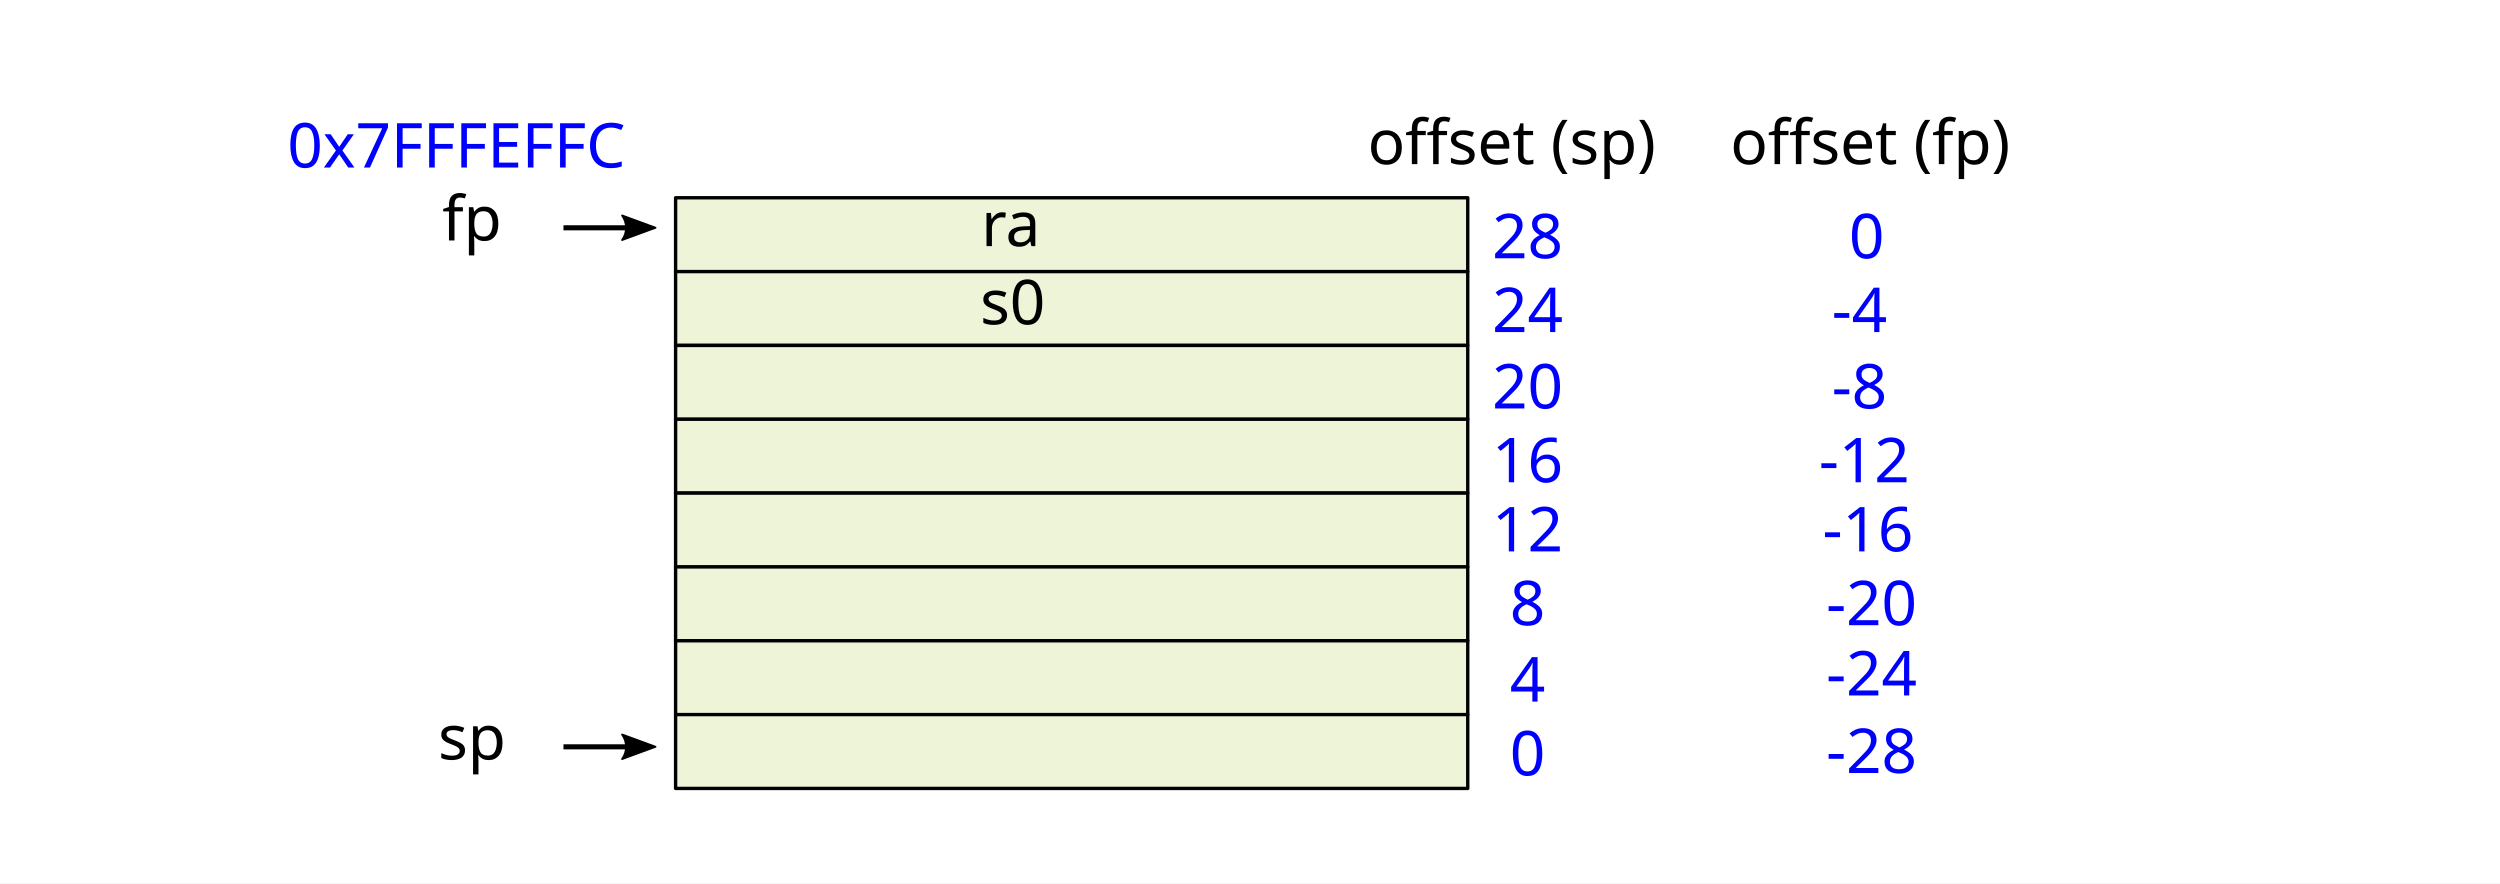
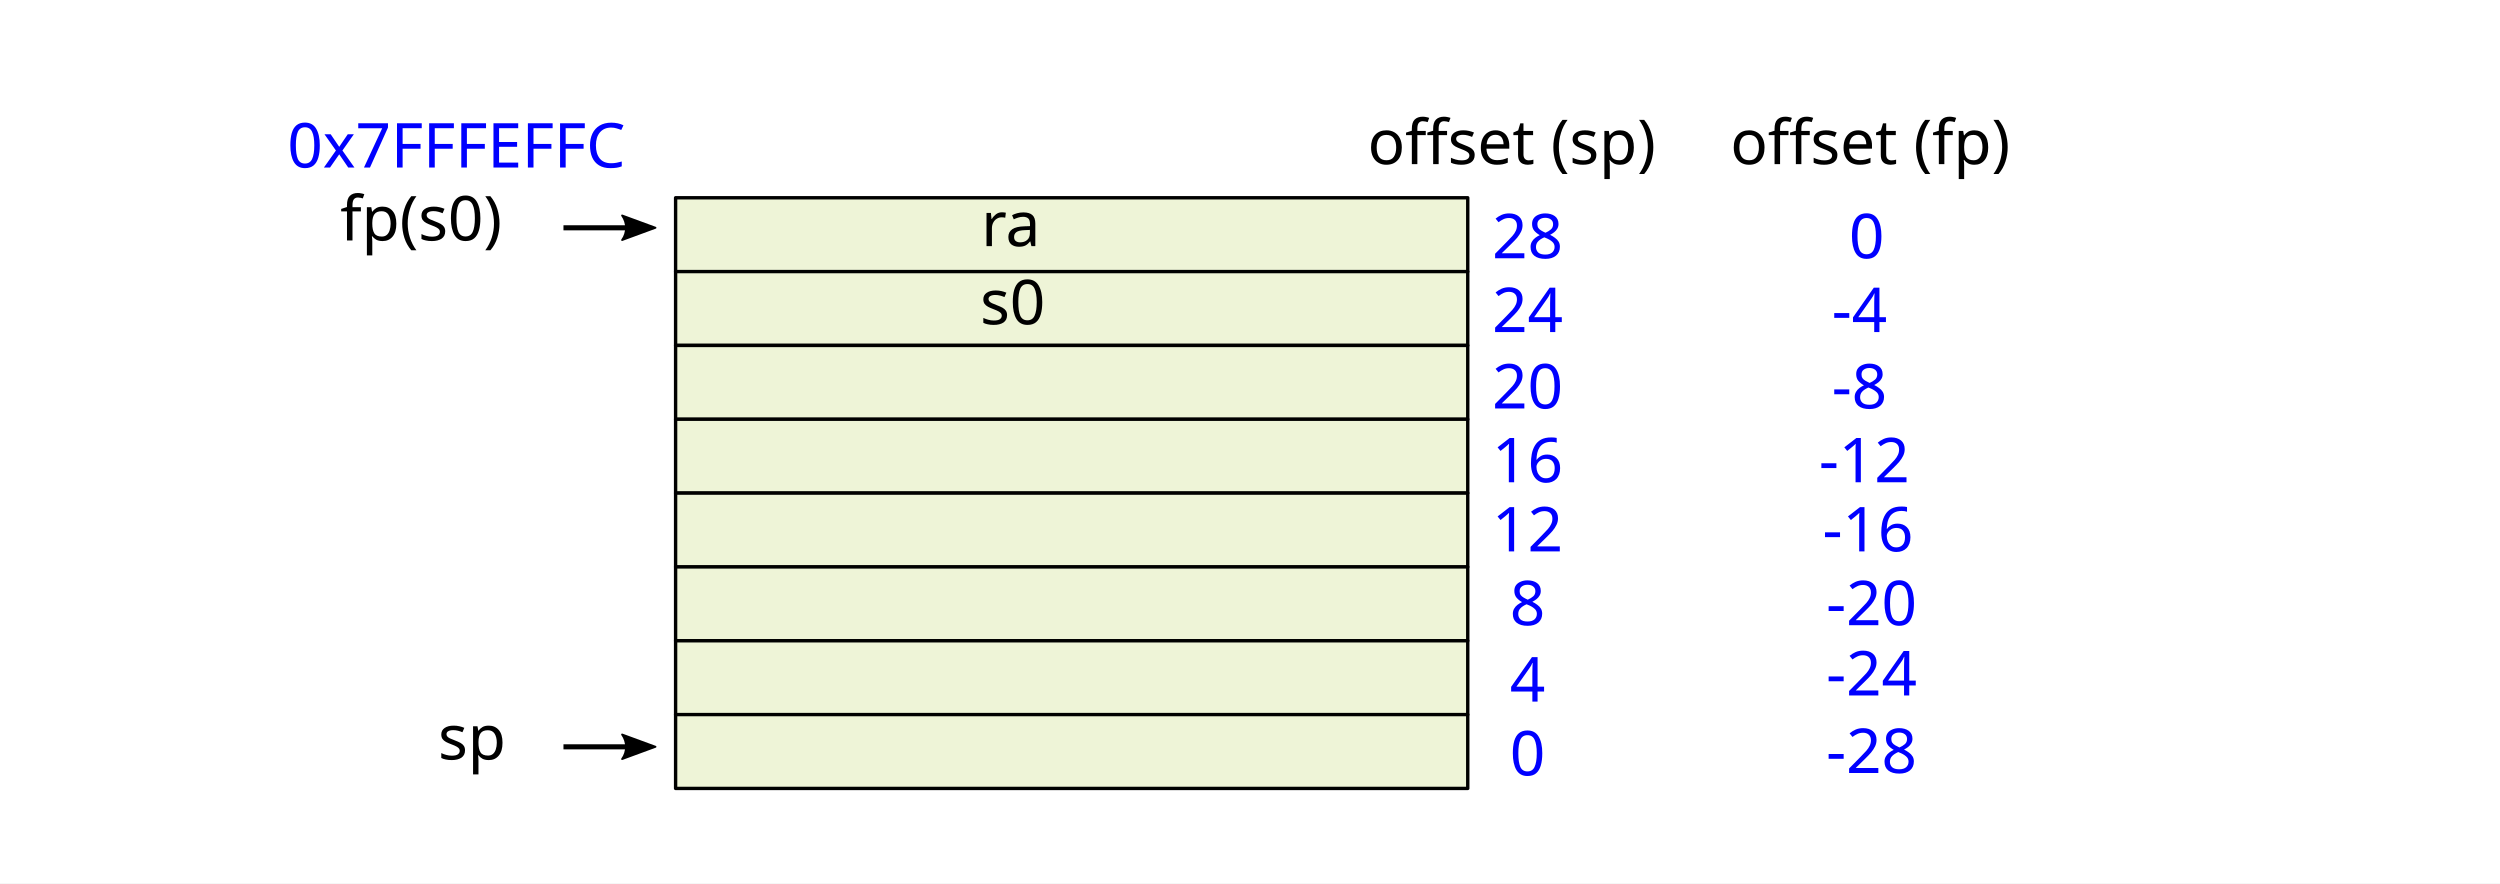
<svg xmlns="http://www.w3.org/2000/svg" width="390.071mm" height="137.834mm" viewBox="0 0 390.071 137.834" version="1.1" id="svg8">
  <defs id="defs2">
    <marker orient="auto" refY="0" refX="0" id="marker1187" style="overflow:visible">
      <path id="path951" style="fill:#000000;fill-opacity:1;fill-rule:evenodd;stroke:#000000;stroke-width:0.625;stroke-linejoin:round;stroke-opacity:1" d="M 8.719,4.034 -2.207,0.016 8.719,-4.002 c -1.745,2.372 -1.735,5.617 -6e-7,8.035 z" transform="scale(-0.6)" />
    </marker>
    <marker orient="auto" refY="0" refX="0" id="Arrow2Mend" style="overflow:visible">
      <path id="path1036" style="fill:#000000;fill-opacity:1;fill-rule:evenodd;stroke:#000000;stroke-width:0.625;stroke-linejoin:round;stroke-opacity:1" d="M 8.719,4.034 -2.207,0.016 8.719,-4.002 c -1.745,2.372 -1.735,5.617 -6e-7,8.035 z" transform="scale(-0.6)" />
    </marker>
    <marker orient="auto" refY="0" refX="0" id="Arrow2Mend-3" style="overflow:visible">
      <path id="path1036-6" style="fill:#000000;fill-opacity:1;fill-rule:evenodd;stroke:#000000;stroke-width:0.625;stroke-linejoin:round;stroke-opacity:1" d="M 8.719,4.034 -2.207,0.016 8.719,-4.002 c -1.745,2.372 -1.735,5.617 -6e-7,8.035 z" transform="scale(-0.6)" />
    </marker>
    <marker orient="auto" refY="0" refX="0" id="marker1187-9" style="overflow:visible">
      <path id="path951-1" style="fill:#000000;fill-opacity:1;fill-rule:evenodd;stroke:#000000;stroke-width:0.625;stroke-linejoin:round;stroke-opacity:1" d="M 8.719,4.034 -2.207,0.016 8.719,-4.002 c -1.745,2.372 -1.735,5.617 -6e-7,8.035 z" transform="scale(-0.6)" />
    </marker>
    <marker orient="auto" refY="0" refX="0" id="marker1187-3" style="overflow:visible">
      <path id="path951-6" style="fill:#000000;fill-opacity:1;fill-rule:evenodd;stroke:#000000;stroke-width:0.625;stroke-linejoin:round;stroke-opacity:1" d="M 8.719,4.034 -2.207,0.016 8.719,-4.002 c -1.745,2.372 -1.735,5.617 -6e-7,8.035 z" transform="scale(-0.6)" />
    </marker>
    <marker orient="auto" refY="0" refX="0" id="marker1187-3-7" style="overflow:visible">
      <path id="path951-6-0" style="fill:#000000;fill-opacity:1;fill-rule:evenodd;stroke:#000000;stroke-width:0.625;stroke-linejoin:round;stroke-opacity:1" d="M 8.719,4.034 -2.207,0.016 8.719,-4.002 c -1.745,2.372 -1.735,5.617 -6e-7,8.035 z" transform="scale(-0.6)" />
    </marker>
    <marker orient="auto" refY="0" refX="0" id="marker1187-3-7-3" style="overflow:visible">
      <path id="path951-6-0-6" style="fill:#000000;fill-opacity:1;fill-rule:evenodd;stroke:#000000;stroke-width:0.625;stroke-linejoin:round;stroke-opacity:1" d="M 8.719,4.034 -2.207,0.016 8.719,-4.002 c -1.745,2.372 -1.735,5.617 -6e-7,8.035 z" transform="scale(-0.6)" />
    </marker>
    <marker orient="auto" refY="0" refX="0" id="marker1187-3-7-3-9" style="overflow:visible">
      <path id="path951-6-0-6-2" style="fill:#000000;fill-opacity:1;fill-rule:evenodd;stroke:#000000;stroke-width:0.625;stroke-linejoin:round;stroke-opacity:1" d="M 8.719,4.034 -2.207,0.016 8.719,-4.002 c -1.745,2.372 -1.735,5.617 -6e-7,8.035 z" transform="scale(-0.6)" />
    </marker>
    <marker orient="auto" refY="0" refX="0" id="marker1187-9-2" style="overflow:visible">
      <path id="path951-1-3" style="fill:#000000;fill-opacity:1;fill-rule:evenodd;stroke:#000000;stroke-width:0.625;stroke-linejoin:round;stroke-opacity:1" d="M 8.719,4.034 -2.207,0.016 8.719,-4.002 c -1.745,2.372 -1.735,5.617 -6e-7,8.035 z" transform="scale(-0.6)" />
    </marker>
    <marker orient="auto" refY="0" refX="0" id="marker1187-7" style="overflow:visible">
      <path id="path951-5" style="fill:#000000;fill-opacity:1;fill-rule:evenodd;stroke:#000000;stroke-width:0.625;stroke-linejoin:round;stroke-opacity:1" d="M 8.719,4.034 -2.207,0.016 8.719,-4.002 c -1.745,2.372 -1.735,5.617 -6e-7,8.035 z" transform="scale(-0.6)" />
    </marker>
    <marker orient="auto" refY="0" refX="0" id="marker1187-9-9" style="overflow:visible">
      <path id="path951-1-7" style="fill:#000000;fill-opacity:1;fill-rule:evenodd;stroke:#000000;stroke-width:0.625;stroke-linejoin:round;stroke-opacity:1" d="M 8.719,4.034 -2.207,0.016 8.719,-4.002 c -1.745,2.372 -1.735,5.617 -6e-7,8.035 z" transform="scale(-0.6)" />
    </marker>
    <marker orient="auto" refY="0" refX="0" id="marker1187-9-9-3" style="overflow:visible">
      <path id="path951-1-7-5" style="fill:#000000;fill-opacity:1;fill-rule:evenodd;stroke:#000000;stroke-width:0.625;stroke-linejoin:round;stroke-opacity:1" d="M 8.719,4.034 -2.207,0.016 8.719,-4.002 c -1.745,2.372 -1.735,5.617 -6e-7,8.035 z" transform="scale(-0.6)" />
    </marker>
  </defs>
  <g id="layer2" transform="translate(25.38926,-77.19476)">
    <rect style="opacity:1;fill:#ffffff;fill-opacity:1;stroke:none;stroke-width:0.794;stroke-linecap:round;stroke-linejoin:round;stroke-miterlimit:4;stroke-dasharray:none;stroke-dashoffset:0;stroke-opacity:1" id="rect2168" width="390.071" height="137.834" x="-25.389" y="77.195" />
  </g>
  <g id="layer1" transform="translate(25.38926,-77.19476)">
    <rect style="opacity:1;fill:#eef4d7;fill-opacity:1;stroke:#000000;stroke-width:0.529;stroke-linecap:round;stroke-linejoin:round;stroke-miterlimit:4;stroke-dasharray:none;stroke-dashoffset:0;stroke-opacity:1" id="rect819-3-3-3" width="123.598" height="11.52" x="80.023" y="108.052" />
    <text xml:space="preserve" style="font-style:normal;font-variant:normal;font-weight:normal;font-stretch:normal;font-size:9.666px;line-height:1.25;font-family:ubuntu;-inkscape-font-specification:ubuntu;text-align:center;letter-spacing:0px;word-spacing:0px;text-anchor:middle;fill:#0000ff;fill-opacity:1;stroke:none;stroke-width:0.265" x="52.096" y="103.336" id="text817-3-7-6-6">
      <tspan id="tspan815-6-5-2-7" x="52.096" y="103.336" style="font-style:normal;font-variant:normal;font-weight:500;font-stretch:normal;font-family:ubuntu;-inkscape-font-specification:'ubuntu Medium';fill:#0000ff;stroke-width:0.265">0x7FFFEFFC</tspan>
    </text>
    <text xml:space="preserve" style="font-style:normal;font-variant:normal;font-weight:normal;font-stretch:normal;font-size:9.666px;line-height:1.25;font-family:ubuntu;-inkscape-font-specification:ubuntu;text-align:center;letter-spacing:0px;word-spacing:0px;text-anchor:middle;fill:#000000;fill-opacity:1;stroke:none;stroke-width:0.265" x="54.535" y="195.697" id="text817-5-93-5">
      <tspan x="54.535" y="195.697" style="font-style:normal;font-variant:normal;font-weight:normal;font-stretch:normal;font-family:ubuntu;-inkscape-font-specification:ubuntu;fill:#000000;stroke-width:0.265" id="tspan1257-2">sp</tspan>
    </text>
    <text xml:space="preserve" style="font-style:normal;font-variant:normal;font-weight:normal;font-stretch:normal;font-size:9.666px;line-height:1.25;font-family:ubuntu;-inkscape-font-specification:ubuntu;text-align:center;letter-spacing:0px;word-spacing:0px;text-anchor:middle;fill:#000000;fill-opacity:1;stroke:none;stroke-width:0.265" x="138.598" y="115.603" id="text817-5-93">
      <tspan x="138.598" y="115.603" style="font-style:normal;font-variant:normal;font-weight:normal;font-stretch:normal;font-family:ubuntu;-inkscape-font-specification:ubuntu;fill:#000000;stroke-width:0.265" id="tspan1257">ra</tspan>
    </text>
    <text xml:space="preserve" style="font-style:normal;font-variant:normal;font-weight:normal;font-stretch:normal;font-size:9.666px;line-height:1.25;font-family:ubuntu;-inkscape-font-specification:ubuntu;text-align:center;letter-spacing:0px;word-spacing:0px;text-anchor:middle;fill:#0000ff;fill-opacity:1;stroke:none;stroke-width:0.265" x="219.233" y="117.493" id="text817-5-93-36">
      <tspan x="219.233" y="117.493" style="font-style:normal;font-variant:normal;font-weight:normal;font-stretch:normal;font-family:ubuntu;-inkscape-font-specification:ubuntu;fill:#0000ff;stroke-width:0.265" id="tspan1257-7">28</tspan>
    </text>
    <text xml:space="preserve" style="font-style:normal;font-variant:normal;font-weight:normal;font-stretch:normal;font-size:9.666px;line-height:1.25;font-family:ubuntu;-inkscape-font-specification:ubuntu;text-align:center;letter-spacing:0px;word-spacing:0px;text-anchor:middle;fill:#000000;fill-opacity:1;stroke:none;stroke-width:0.265" x="219.275" y="102.808" id="text817-5-93-9-5">
      <tspan x="219.275" y="102.808" style="font-style:normal;font-variant:normal;font-weight:normal;font-stretch:normal;font-family:ubuntu;-inkscape-font-specification:ubuntu;fill:#000000;stroke-width:0.265" id="tspan1257-28-5">offset (sp)</tspan>
      <tspan x="219.275" y="114.891" style="font-style:normal;font-variant:normal;font-weight:normal;font-stretch:normal;font-family:ubuntu;-inkscape-font-specification:ubuntu;fill:#000000;stroke-width:0.265" id="tspan1129" />
    </text>
    <rect style="opacity:1;fill:#eef4d7;fill-opacity:1;stroke:#000000;stroke-width:0.529;stroke-linecap:round;stroke-linejoin:round;stroke-miterlimit:4;stroke-dasharray:none;stroke-dashoffset:0;stroke-opacity:1" id="rect819-3-3-3-6" width="123.598" height="11.52" x="80.023" y="119.572" />
    <text xml:space="preserve" style="font-style:normal;font-variant:normal;font-weight:normal;font-stretch:normal;font-size:9.666px;line-height:1.25;font-family:ubuntu;-inkscape-font-specification:ubuntu;text-align:center;letter-spacing:0px;word-spacing:0px;text-anchor:middle;fill:#000000;fill-opacity:1;stroke:none;stroke-width:0.265" x="141.271" y="-37.515" id="text817-5-93-2">
      <tspan x="141.271" y="-28.501" style="font-style:normal;font-variant:normal;font-weight:normal;font-stretch:normal;font-family:ubuntu;-inkscape-font-specification:ubuntu;fill:#000000;stroke-width:0.265" id="tspan1257-9" />
    </text>
    <text xml:space="preserve" style="font-style:normal;font-variant:normal;font-weight:normal;font-stretch:normal;font-size:9.666px;line-height:1.25;font-family:ubuntu;-inkscape-font-specification:ubuntu;text-align:center;letter-spacing:0px;word-spacing:0px;text-anchor:middle;fill:#0000ff;fill-opacity:1;stroke:none;stroke-width:0.265" x="219.233" y="129.013" id="text817-5-93-36-1">
      <tspan x="219.233" y="129.013" style="font-style:normal;font-variant:normal;font-weight:normal;font-stretch:normal;font-family:ubuntu;-inkscape-font-specification:ubuntu;fill:#0000ff;stroke-width:0.265" id="tspan1257-7-2">24</tspan>
    </text>
    <rect style="opacity:1;fill:#eef4d7;fill-opacity:1;stroke:#000000;stroke-width:0.529;stroke-linecap:round;stroke-linejoin:round;stroke-miterlimit:4;stroke-dasharray:none;stroke-dashoffset:0;stroke-opacity:1" id="rect819-3-3-3-6-7" width="123.598" height="11.52" x="80.023" y="131.092" />
    <rect style="opacity:1;fill:#eef4d7;fill-opacity:1;stroke:#000000;stroke-width:0.529;stroke-linecap:round;stroke-linejoin:round;stroke-miterlimit:4;stroke-dasharray:none;stroke-dashoffset:0;stroke-opacity:1" id="rect819-3-3-3-6-7-0" width="123.598" height="11.52" x="80.023" y="142.612" />
    <rect style="opacity:1;fill:#eef4d7;fill-opacity:1;stroke:#000000;stroke-width:0.529;stroke-linecap:round;stroke-linejoin:round;stroke-miterlimit:4;stroke-dasharray:none;stroke-dashoffset:0;stroke-opacity:1" id="rect819-3-3-3-9" width="123.598" height="11.52" x="80.023" y="154.132" />
    <rect style="opacity:1;fill:#eef4d7;fill-opacity:1;stroke:#000000;stroke-width:0.529;stroke-linecap:round;stroke-linejoin:round;stroke-miterlimit:4;stroke-dasharray:none;stroke-dashoffset:0;stroke-opacity:1" id="rect819-3-3-3-6-6" width="123.598" height="11.52" x="80.023" y="165.652" />
    <rect style="opacity:1;fill:#eef4d7;fill-opacity:1;stroke:#000000;stroke-width:0.529;stroke-linecap:round;stroke-linejoin:round;stroke-miterlimit:4;stroke-dasharray:none;stroke-dashoffset:0;stroke-opacity:1" id="rect819-3-3-3-6-7-1" width="123.598" height="11.52" x="80.023" y="177.172" />
    <rect style="opacity:1;fill:#eef4d7;fill-opacity:1;stroke:#000000;stroke-width:0.529;stroke-linecap:round;stroke-linejoin:round;stroke-miterlimit:4;stroke-dasharray:none;stroke-dashoffset:0;stroke-opacity:1" id="rect819-3-3-3-6-7-0-8" width="123.598" height="11.52" x="80.023" y="188.692" />
    <text xml:space="preserve" style="font-style:normal;font-variant:normal;font-weight:normal;font-stretch:normal;font-size:9.666px;line-height:1.25;font-family:ubuntu;-inkscape-font-specification:ubuntu;text-align:center;letter-spacing:0px;word-spacing:0px;text-anchor:middle;fill:#0000ff;fill-opacity:1;stroke:none;stroke-width:0.265" x="219.233" y="140.928" id="text817-5-93-36-7">
      <tspan x="219.233" y="140.928" style="font-style:normal;font-variant:normal;font-weight:normal;font-stretch:normal;font-family:ubuntu;-inkscape-font-specification:ubuntu;fill:#0000ff;stroke-width:0.265" id="tspan1257-7-9">20</tspan>
    </text>
    <text xml:space="preserve" style="font-style:normal;font-variant:normal;font-weight:normal;font-stretch:normal;font-size:9.666px;line-height:1.25;font-family:ubuntu;-inkscape-font-specification:ubuntu;text-align:center;letter-spacing:0px;word-spacing:0px;text-anchor:middle;fill:#0000ff;fill-opacity:1;stroke:none;stroke-width:0.265" x="219.233" y="152.448" id="text817-5-93-36-1-2">
      <tspan x="219.233" y="152.448" style="font-style:normal;font-variant:normal;font-weight:normal;font-stretch:normal;font-family:ubuntu;-inkscape-font-specification:ubuntu;fill:#0000ff;stroke-width:0.265" id="tspan1257-7-2-0">16</tspan>
    </text>
    <text xml:space="preserve" style="font-style:normal;font-variant:normal;font-weight:normal;font-stretch:normal;font-size:9.666px;line-height:1.25;font-family:ubuntu;-inkscape-font-specification:ubuntu;text-align:center;letter-spacing:0px;word-spacing:0px;text-anchor:middle;fill:#0000ff;fill-opacity:1;stroke:none;stroke-width:0.265" x="219.233" y="163.228" id="text817-5-93-36-2">
      <tspan x="219.233" y="163.228" style="font-style:normal;font-variant:normal;font-weight:normal;font-stretch:normal;font-family:ubuntu;-inkscape-font-specification:ubuntu;fill:#0000ff;stroke-width:0.265" id="tspan1257-7-3">12</tspan>
    </text>
    <text xml:space="preserve" style="font-style:normal;font-variant:normal;font-weight:normal;font-stretch:normal;font-size:9.666px;line-height:1.25;font-family:ubuntu;-inkscape-font-specification:ubuntu;text-align:center;letter-spacing:0px;word-spacing:0px;text-anchor:middle;fill:#0000ff;fill-opacity:1;stroke:none;stroke-width:0.265" x="219.233" y="174.748" id="text817-5-93-36-1-7">
      <tspan x="219.233" y="174.748" style="font-style:normal;font-variant:normal;font-weight:normal;font-stretch:normal;font-family:ubuntu;-inkscape-font-specification:ubuntu;fill:#0000ff;stroke-width:0.265" id="tspan1257-7-2-5">8</tspan>
    </text>
    <text xml:space="preserve" style="font-style:normal;font-variant:normal;font-weight:normal;font-stretch:normal;font-size:9.666px;line-height:1.25;font-family:ubuntu;-inkscape-font-specification:ubuntu;text-align:center;letter-spacing:0px;word-spacing:0px;text-anchor:middle;fill:#0000ff;fill-opacity:1;stroke:none;stroke-width:0.265" x="219.233" y="186.663" id="text817-5-93-36-7-9">
      <tspan x="219.233" y="186.663" style="font-style:normal;font-variant:normal;font-weight:normal;font-stretch:normal;font-family:ubuntu;-inkscape-font-specification:ubuntu;fill:#0000ff;stroke-width:0.265" id="tspan1257-7-9-2">4</tspan>
    </text>
    <text xml:space="preserve" style="font-style:normal;font-variant:normal;font-weight:normal;font-stretch:normal;font-size:9.666px;line-height:1.25;font-family:ubuntu;-inkscape-font-specification:ubuntu;text-align:center;letter-spacing:0px;word-spacing:0px;text-anchor:middle;fill:#0000ff;fill-opacity:1;stroke:none;stroke-width:0.265" x="219.233" y="198.183" id="text817-5-93-36-1-2-2">
      <tspan x="219.233" y="198.183" style="font-style:normal;font-variant:normal;font-weight:normal;font-stretch:normal;font-family:ubuntu;-inkscape-font-specification:ubuntu;fill:#0000ff;stroke-width:0.265" id="tspan1257-7-2-0-8">0</tspan>
    </text>
    <path style="fill:none;stroke:#000000;stroke-width:0.794;stroke-linecap:butt;stroke-linejoin:miter;stroke-miterlimit:4;stroke-dasharray:none;stroke-opacity:1;marker-end:url(#marker1187-9-9)" d="m 62.527,193.721 h 13.303" id="path922-2" />
    <text xml:space="preserve" style="font-style:normal;font-variant:normal;font-weight:normal;font-stretch:normal;font-size:9.666px;line-height:1.25;font-family:ubuntu;-inkscape-font-specification:ubuntu;text-align:center;letter-spacing:0px;word-spacing:0px;text-anchor:middle;fill:#000000;fill-opacity:1;stroke:none;stroke-width:0.265" x="138.899" y="127.798" id="text817-5-93-367">
      <tspan x="138.899" y="127.798" style="font-style:normal;font-variant:normal;font-weight:normal;font-stretch:normal;font-family:ubuntu;-inkscape-font-specification:ubuntu;fill:#000000;stroke-width:0.265" id="tspan1257-5">s0</tspan>
    </text>
-     <text xml:space="preserve" style="font-style:normal;font-variant:normal;font-weight:normal;font-stretch:normal;font-size:9.666px;line-height:1.25;font-family:ubuntu;-inkscape-font-specification:ubuntu;text-align:center;letter-spacing:0px;word-spacing:0px;text-anchor:middle;fill:#000000;fill-opacity:1;stroke:none;stroke-width:0.265" x="54.535" y="114.714" id="text817-5-93-5-6">
-       <tspan x="54.535" y="114.714" style="font-style:normal;font-variant:normal;font-weight:normal;font-stretch:normal;font-family:ubuntu;-inkscape-font-specification:ubuntu;fill:#000000;stroke-width:0.265" id="tspan1257-2-2">fp</tspan>
+     <text xml:space="preserve" style="font-style:normal;font-variant:normal;font-weight:normal;font-stretch:normal;font-size:9.666px;line-height:1.25;font-family:ubuntu;-inkscape-font-specification:ubuntu;text-align:center;letter-spacing:0px;word-spacing:0px;text-anchor:middle;fill:#000000;fill-opacity:1;stroke:none;stroke-width:0.265" x="46.597" y="114.714" id="text817-5-93-5-6">
+       <tspan x="46.597" y="114.714" style="font-style:normal;font-variant:normal;font-weight:normal;font-stretch:normal;font-family:ubuntu;-inkscape-font-specification:ubuntu;fill:#000000;stroke-width:0.265" id="tspan1257-2-2">fp(s0)</tspan>
    </text>
    <path style="fill:none;stroke:#000000;stroke-width:0.794;stroke-linecap:butt;stroke-linejoin:miter;stroke-miterlimit:4;stroke-dasharray:none;stroke-opacity:1;marker-end:url(#marker1187-9-9-3)" d="M 62.527,112.738 H 75.83" id="path922-2-9" />
    <text xml:space="preserve" style="font-style:normal;font-variant:normal;font-weight:normal;font-stretch:normal;font-size:9.666px;line-height:1.25;font-family:ubuntu;-inkscape-font-specification:ubuntu;text-align:center;letter-spacing:0px;word-spacing:0px;text-anchor:middle;fill:#000000;fill-opacity:1;stroke:none;stroke-width:0.265" x="275.216" y="102.808" id="text817-5-93-9-5-1">
      <tspan x="275.216" y="102.808" style="font-style:normal;font-variant:normal;font-weight:normal;font-stretch:normal;font-family:ubuntu;-inkscape-font-specification:ubuntu;fill:#000000;stroke-width:0.265" id="tspan1257-28-5-2">offset (fp)</tspan>
      <tspan x="275.216" y="114.891" style="font-style:normal;font-variant:normal;font-weight:normal;font-stretch:normal;font-family:ubuntu;-inkscape-font-specification:ubuntu;fill:#000000;stroke-width:0.265" id="tspan1129-7" />
    </text>
    <text xml:space="preserve" style="font-style:normal;font-variant:normal;font-weight:normal;font-stretch:normal;font-size:9.666px;line-height:1.25;font-family:ubuntu;-inkscape-font-specification:ubuntu;text-align:center;letter-spacing:0px;word-spacing:0px;text-anchor:middle;fill:#0000ff;fill-opacity:1;stroke:none;stroke-width:0.265" x="272.149" y="117.493" id="text817-5-93-36-0">
      <tspan x="272.149" y="117.493" style="font-style:normal;font-variant:normal;font-weight:normal;font-stretch:normal;font-family:ubuntu;-inkscape-font-specification:ubuntu;fill:#0000ff;stroke-width:0.265" id="tspan1257-7-93">0</tspan>
    </text>
    <text xml:space="preserve" style="font-style:normal;font-variant:normal;font-weight:normal;font-stretch:normal;font-size:9.666px;line-height:1.25;font-family:ubuntu;-inkscape-font-specification:ubuntu;text-align:center;letter-spacing:0px;word-spacing:0px;text-anchor:middle;fill:#0000ff;fill-opacity:1;stroke:none;stroke-width:0.265" x="271.016" y="129.013" id="text817-5-93-36-1-6">
      <tspan x="271.016" y="129.013" style="font-style:normal;font-variant:normal;font-weight:normal;font-stretch:normal;font-family:ubuntu;-inkscape-font-specification:ubuntu;fill:#0000ff;stroke-width:0.265" id="tspan1257-7-2-06">-4</tspan>
    </text>
    <text xml:space="preserve" style="font-style:normal;font-variant:normal;font-weight:normal;font-stretch:normal;font-size:9.666px;line-height:1.25;font-family:ubuntu;-inkscape-font-specification:ubuntu;text-align:center;letter-spacing:0px;word-spacing:0px;text-anchor:middle;fill:#0000ff;fill-opacity:1;stroke:none;stroke-width:0.265" x="271.016" y="140.928" id="text817-5-93-36-7-2">
      <tspan x="271.016" y="140.928" style="font-style:normal;font-variant:normal;font-weight:normal;font-stretch:normal;font-family:ubuntu;-inkscape-font-specification:ubuntu;fill:#0000ff;stroke-width:0.265" id="tspan1257-7-9-6">-8</tspan>
    </text>
    <text xml:space="preserve" style="font-style:normal;font-variant:normal;font-weight:normal;font-stretch:normal;font-size:9.666px;line-height:1.25;font-family:ubuntu;-inkscape-font-specification:ubuntu;text-align:center;letter-spacing:0px;word-spacing:0px;text-anchor:middle;fill:#0000ff;fill-opacity:1;stroke:none;stroke-width:0.265" x="271.772" y="152.448" id="text817-5-93-36-1-2-1">
      <tspan x="271.772" y="152.448" style="font-style:normal;font-variant:normal;font-weight:normal;font-stretch:normal;font-family:ubuntu;-inkscape-font-specification:ubuntu;fill:#0000ff;stroke-width:0.265" id="tspan1257-7-2-0-87">-12</tspan>
    </text>
    <text xml:space="preserve" style="font-style:normal;font-variant:normal;font-weight:normal;font-stretch:normal;font-size:9.666px;line-height:1.25;font-family:ubuntu;-inkscape-font-specification:ubuntu;text-align:center;letter-spacing:0px;word-spacing:0px;text-anchor:middle;fill:#0000ff;fill-opacity:1;stroke:none;stroke-width:0.265" x="271.772" y="163.976" id="text817-5-93-36-1-2-1-9">
      <tspan x="271.772" y="172.989" style="font-style:normal;font-variant:normal;font-weight:normal;font-stretch:normal;font-family:ubuntu;-inkscape-font-specification:ubuntu;fill:#0000ff;stroke-width:0.265" id="tspan1257-7-2-0-87-2" />
    </text>
    <text xml:space="preserve" style="font-style:normal;font-variant:normal;font-weight:normal;font-stretch:normal;font-size:9.666px;line-height:1.25;font-family:ubuntu;-inkscape-font-specification:ubuntu;text-align:center;letter-spacing:0px;word-spacing:0px;text-anchor:middle;fill:#0000ff;fill-opacity:1;stroke:none;stroke-width:0.265" x="272.338" y="163.228" id="text817-5-93-36-2-0">
      <tspan x="272.338" y="163.228" style="font-style:normal;font-variant:normal;font-weight:normal;font-stretch:normal;font-family:ubuntu;-inkscape-font-specification:ubuntu;fill:#0000ff;stroke-width:0.265" id="tspan1257-7-3-2">-16</tspan>
    </text>
    <text xml:space="preserve" style="font-style:normal;font-variant:normal;font-weight:normal;font-stretch:normal;font-size:9.666px;line-height:1.25;font-family:ubuntu;-inkscape-font-specification:ubuntu;text-align:center;letter-spacing:0px;word-spacing:0px;text-anchor:middle;fill:#0000ff;fill-opacity:1;stroke:none;stroke-width:0.265" x="272.905" y="174.748" id="text817-5-93-36-1-7-3">
      <tspan x="272.905" y="174.748" style="font-style:normal;font-variant:normal;font-weight:normal;font-stretch:normal;font-family:ubuntu;-inkscape-font-specification:ubuntu;fill:#0000ff;stroke-width:0.265" id="tspan1257-7-2-5-7">-20</tspan>
    </text>
    <text xml:space="preserve" style="font-style:normal;font-variant:normal;font-weight:normal;font-stretch:normal;font-size:9.666px;line-height:1.25;font-family:ubuntu;-inkscape-font-specification:ubuntu;text-align:center;letter-spacing:0px;word-spacing:0px;text-anchor:middle;fill:#0000ff;fill-opacity:1;stroke:none;stroke-width:0.265" x="272.905" y="185.71" id="text817-5-93-36-1-7-3-5">
      <tspan x="272.905" y="185.71" style="font-style:normal;font-variant:normal;font-weight:normal;font-stretch:normal;font-family:ubuntu;-inkscape-font-specification:ubuntu;fill:#0000ff;stroke-width:0.265" id="tspan1257-7-2-5-7-9">-24</tspan>
    </text>
    <text xml:space="preserve" style="font-style:normal;font-variant:normal;font-weight:normal;font-stretch:normal;font-size:9.666px;line-height:1.25;font-family:ubuntu;-inkscape-font-specification:ubuntu;text-align:center;letter-spacing:0px;word-spacing:0px;text-anchor:middle;fill:#0000ff;fill-opacity:1;stroke:none;stroke-width:0.265" x="272.905" y="197.805" id="text817-5-93-36-1-7-3-5-2">
      <tspan x="272.905" y="197.805" style="font-style:normal;font-variant:normal;font-weight:normal;font-stretch:normal;font-family:ubuntu;-inkscape-font-specification:ubuntu;fill:#0000ff;stroke-width:0.265" id="tspan1257-7-2-5-7-9-2">-28</tspan>
    </text>
  </g>
</svg>
